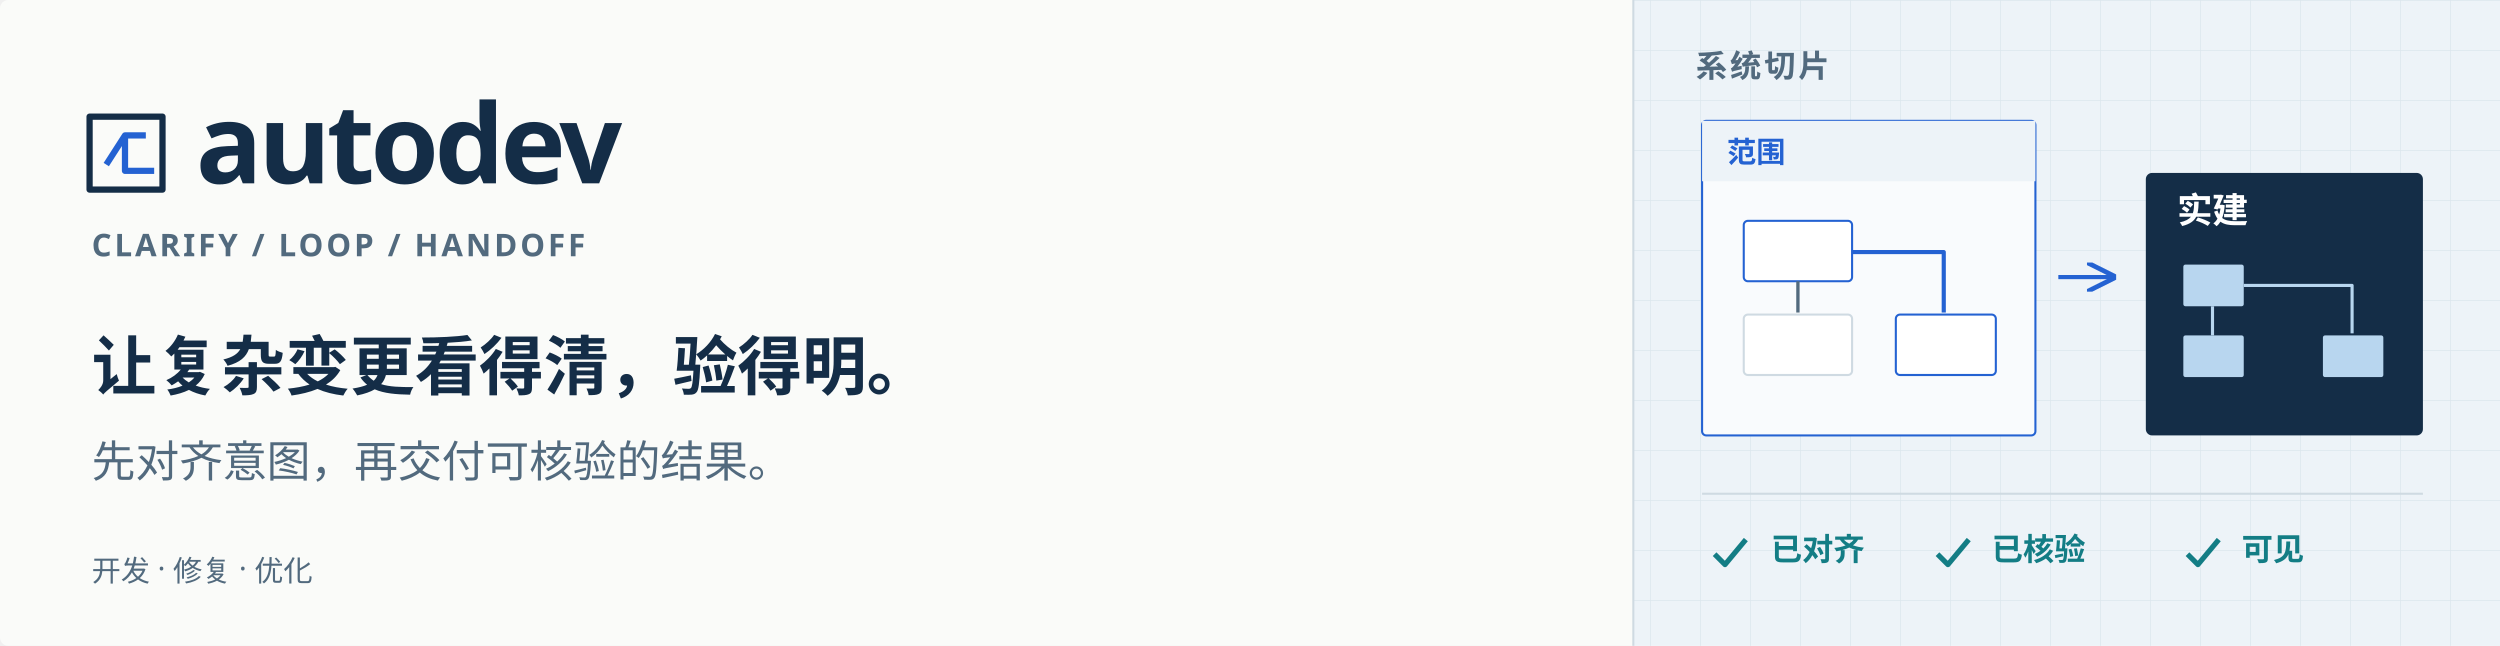
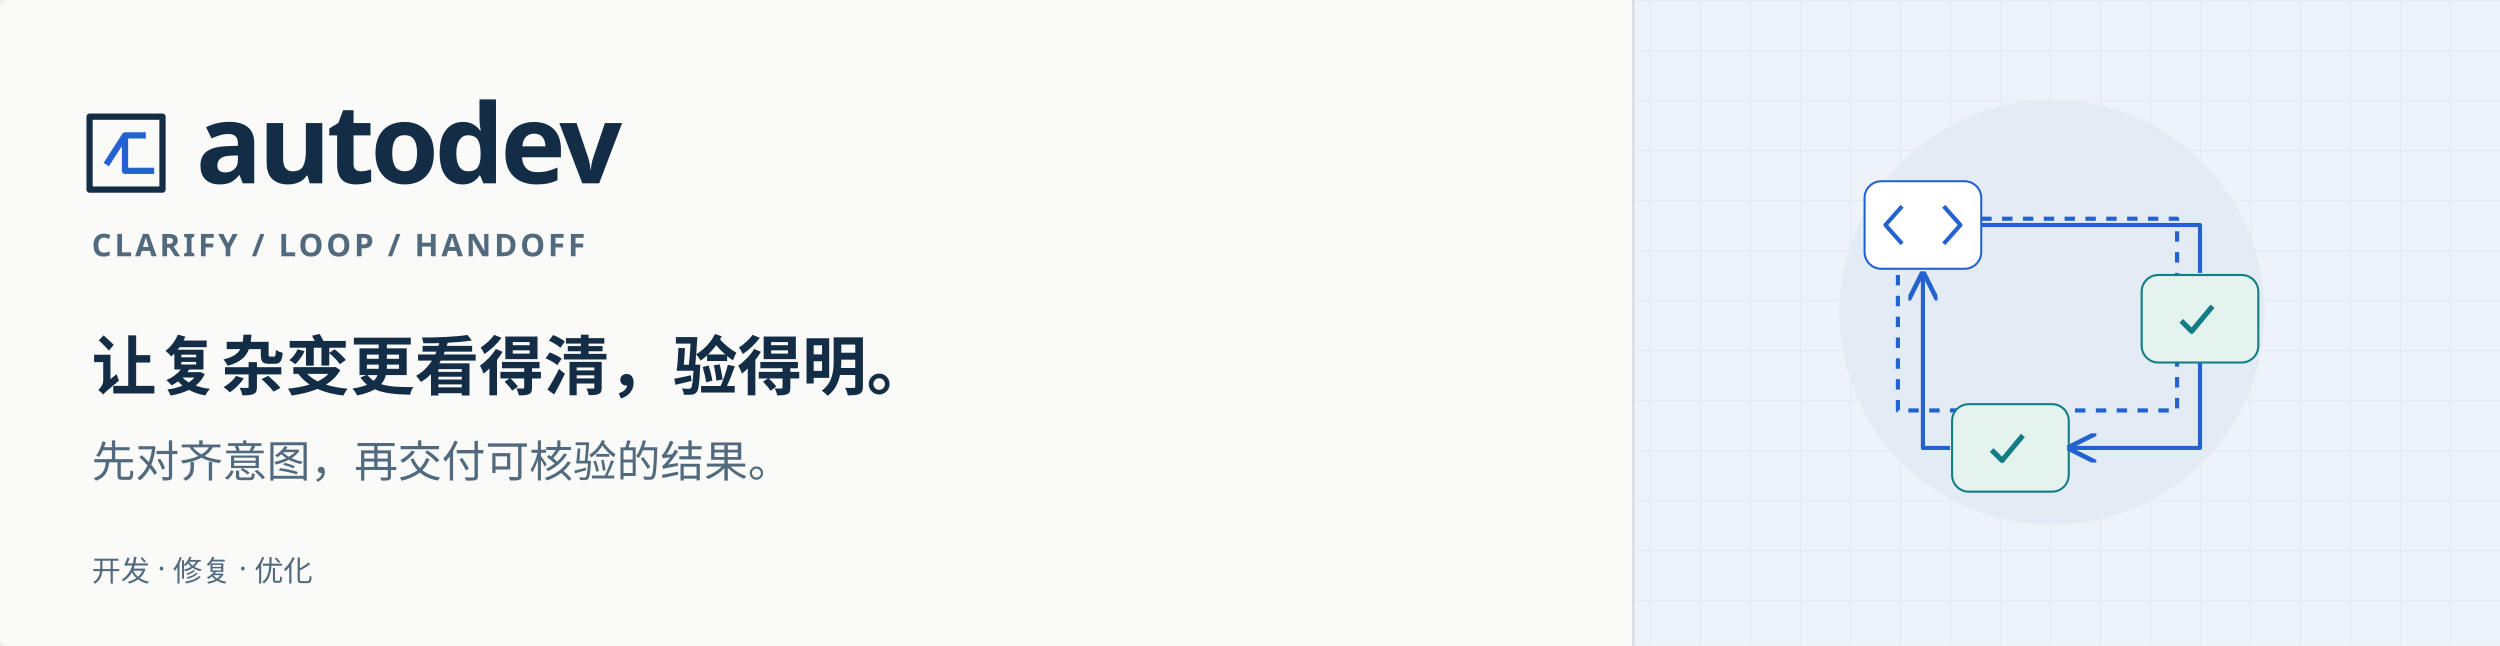
<svg xmlns="http://www.w3.org/2000/svg" width="1200" height="310" viewBox="0 0 1200 310" role="img" aria-labelledby="title desc">
  <defs>
    <marker id="arrow" viewBox="0 0 8 8" refX="7" refY="4" markerWidth="7" markerHeight="7" orient="auto-start-reverse">
      <path d="M0 0 8 4 0 8" fill="none" stroke="#2462d2" stroke-width="1.3" />
    </marker>
    <pattern id="grid" width="24" height="24" patternUnits="userSpaceOnUse">
      <path d="M24 0H0V24" fill="none" stroke="#dce6ed" stroke-width="0.7" />
    </pattern>
  </defs>
  <rect width="1200" height="310" rx="4" fill="#fafbf9" />
  <rect x="784" y="0" width="416" height="310" rx="0" fill="#edf3f8" />
  <rect x="784" y="0" width="416" height="310" rx="0" fill="url(#grid)" />
  <path d="M784 0L784 310" fill="none" stroke="#cfdae2" stroke-width="1" />
  <path d="M43 56H78V91H43Z" fill="none" stroke="#142d47" stroke-width="3" stroke-linejoin="round" />
  <path d="M51 79L60 65H70M60 65V82H74" fill="none" stroke="#2462d2" stroke-width="3" stroke-linejoin="round" />
  <text x="94" y="88" fill="#142d47" font-family="-apple-system, BlinkMacSystemFont, 'Segoe UI', 'Noto Sans', Helvetica, Arial, 'PingFang SC', 'Microsoft YaHei', sans-serif" font-size="53" font-weight="700" text-anchor="start" letter-spacing="-2">autodev</text>
  <text x="44" y="123" fill="#526a7e" font-family="-apple-system, BlinkMacSystemFont, 'Segoe UI', 'Noto Sans', Helvetica, Arial, 'PingFang SC', 'Microsoft YaHei', sans-serif" font-size="15" font-weight="650" text-anchor="start" letter-spacing="1.4">CLARIFY  /  LOOP  /  HANDOFF</text>
  <text x="44" y="187" fill="#142d47" font-family="-apple-system, BlinkMacSystemFont, 'Segoe UI', 'Noto Sans', Helvetica, Arial, 'PingFang SC', 'Microsoft YaHei', sans-serif" font-size="31" font-weight="550" text-anchor="start">让复杂变更看得清，验得明。</text>
  <text x="44" y="229" fill="#526a7e" font-family="-apple-system, BlinkMacSystemFont, 'Segoe UI', 'Noto Sans', Helvetica, Arial, 'PingFang SC', 'Microsoft YaHei', sans-serif" font-size="21" font-weight="400" text-anchor="start">先对齐意图，再交付可核验的结果。</text>
  <text x="44" y="279" fill="#526a7e" font-family="-apple-system, BlinkMacSystemFont, 'Segoe UI', 'Noto Sans', Helvetica, Arial, 'PingFang SC', 'Microsoft YaHei', sans-serif" font-size="14" font-weight="500" text-anchor="start">开发 · 修复 · 优化</text>
-   <text x="814" y="37" fill="#526a7e" font-family="-apple-system, BlinkMacSystemFont, 'Segoe UI', 'Noto Sans', Helvetica, Arial, 'PingFang SC', 'Microsoft YaHei', sans-serif" font-size="15" font-weight="650" text-anchor="start" letter-spacing="1.4">系统切片</text>
-   <rect x="817" y="58" width="160" height="151" rx="2" fill="#f9fbfd" stroke="#2462d2" />
-   <rect x="817" y="58" width="160" height="29" rx="0" fill="#edf3f8" />
-   <text x="829" y="78" fill="#2462d2" font-family="-apple-system, BlinkMacSystemFont, 'Segoe UI', 'Noto Sans', Helvetica, Arial, 'PingFang SC', 'Microsoft YaHei', sans-serif" font-size="14" font-weight="600" text-anchor="start">范围</text>
-   <rect x="837" y="106" width="52" height="29" rx="2" fill="white" stroke="#2462d2" />
-   <rect x="910" y="151" width="48" height="29" rx="2" fill="white" stroke="#2462d2" />
-   <path d="M889 121H933V150" fill="none" stroke="#2462d2" stroke-width="2" stroke-linejoin="round" />
-   <rect x="837" y="151" width="52" height="29" rx="2" fill="white" stroke="#cfdae2" />
-   <path d="M863 135V150" fill="none" stroke="#526a7e" stroke-width="1.6" stroke-linejoin="round" />
-   <path d="M988 133L1014 133" fill="none" stroke="#2462d2" stroke-width="2" marker-end="url(#arrow)" />
-   <rect x="1030" y="83" width="133" height="126" rx="3" fill="#142d47" />
-   <text x="1045" y="107" fill="#ffffff" font-family="-apple-system, BlinkMacSystemFont, 'Segoe UI', 'Noto Sans', Helvetica, Arial, 'PingFang SC', 'Microsoft YaHei', sans-serif" font-size="17" font-weight="600" text-anchor="start">实建</text>
-   <rect x="1048" y="127" width="29" height="20" rx="1" fill="#b8d6ef" />
-   <rect x="1115" y="161" width="29" height="20" rx="1" fill="#b8d6ef" />
-   <rect x="1048" y="161" width="29" height="20" rx="1" fill="#b8d6ef" />
-   <path d="M1077 137H1129V160M1062 147V161" fill="none" stroke="#b8d6ef" stroke-width="1.5" stroke-linejoin="round" />
-   <path d="M817 237L1163 237" fill="none" stroke="#cfdae2" stroke-width="1" />
-   <path d="M823 266l5 5 10 -12" fill="none" stroke="#137d85" stroke-width="2.5" stroke-linejoin="round" />
-   <text x="850" y="269" fill="#137d85" font-family="-apple-system, BlinkMacSystemFont, 'Segoe UI', 'Noto Sans', Helvetica, Arial, 'PingFang SC', 'Microsoft YaHei', sans-serif" font-size="15" font-weight="600" text-anchor="start">已对齐</text>
-   <path d="M930 266l5 5 10 -12" fill="none" stroke="#137d85" stroke-width="2.5" stroke-linejoin="round" />
-   <text x="956" y="269" fill="#137d85" font-family="-apple-system, BlinkMacSystemFont, 'Segoe UI', 'Noto Sans', Helvetica, Arial, 'PingFang SC', 'Microsoft YaHei', sans-serif" font-size="15" font-weight="600" text-anchor="start">已核验</text>
-   <path d="M1050 266l5 5 10 -12" fill="none" stroke="#137d85" stroke-width="2.5" stroke-linejoin="round" />
-   <text x="1076" y="269" fill="#137d85" font-family="-apple-system, BlinkMacSystemFont, 'Segoe UI', 'Noto Sans', Helvetica, Arial, 'PingFang SC', 'Microsoft YaHei', sans-serif" font-size="15" font-weight="600" text-anchor="start">可见</text>
+   <circle cx="985" cy="150" r="102" fill="#e3ecf5" />
+   <path d="M911 105H1045V197H911Z" fill="none" stroke="#2462d2" stroke-width="2" stroke-linejoin="round" stroke-dasharray="5 5" />
+   <rect x="895" y="87" width="56" height="42" rx="8" fill="white" stroke="#2462d2" />
+   <path d="M913 99l-8 9 8 9M933 99l8 9 -8 9" fill="none" stroke="#2462d2" stroke-width="2" stroke-linejoin="round" />
+   <rect x="1028" y="132" width="56" height="42" rx="8" fill="#e5f3ef" stroke="#137d85" />
+   <path d="M1047 154l5 5 10 -12" fill="none" stroke="#137d85" stroke-width="2.5" stroke-linejoin="round" />
+   <rect x="937" y="194" width="56" height="42" rx="8" fill="#e5f3ef" stroke="#137d85" />
+   <path d="M956 216l5 5 10 -12" fill="none" stroke="#137d85" stroke-width="2.5" stroke-linejoin="round" />
+   <path d="M951 108H1056V131M1056 174V215H994" fill="none" stroke="#2462d2" stroke-width="2" stroke-linejoin="round" marker-end="url(#arrow)" />
+   <path d="M936 215H923V132" fill="none" stroke="#2462d2" stroke-width="2" stroke-linejoin="round" marker-end="url(#arrow)" />
</svg>
